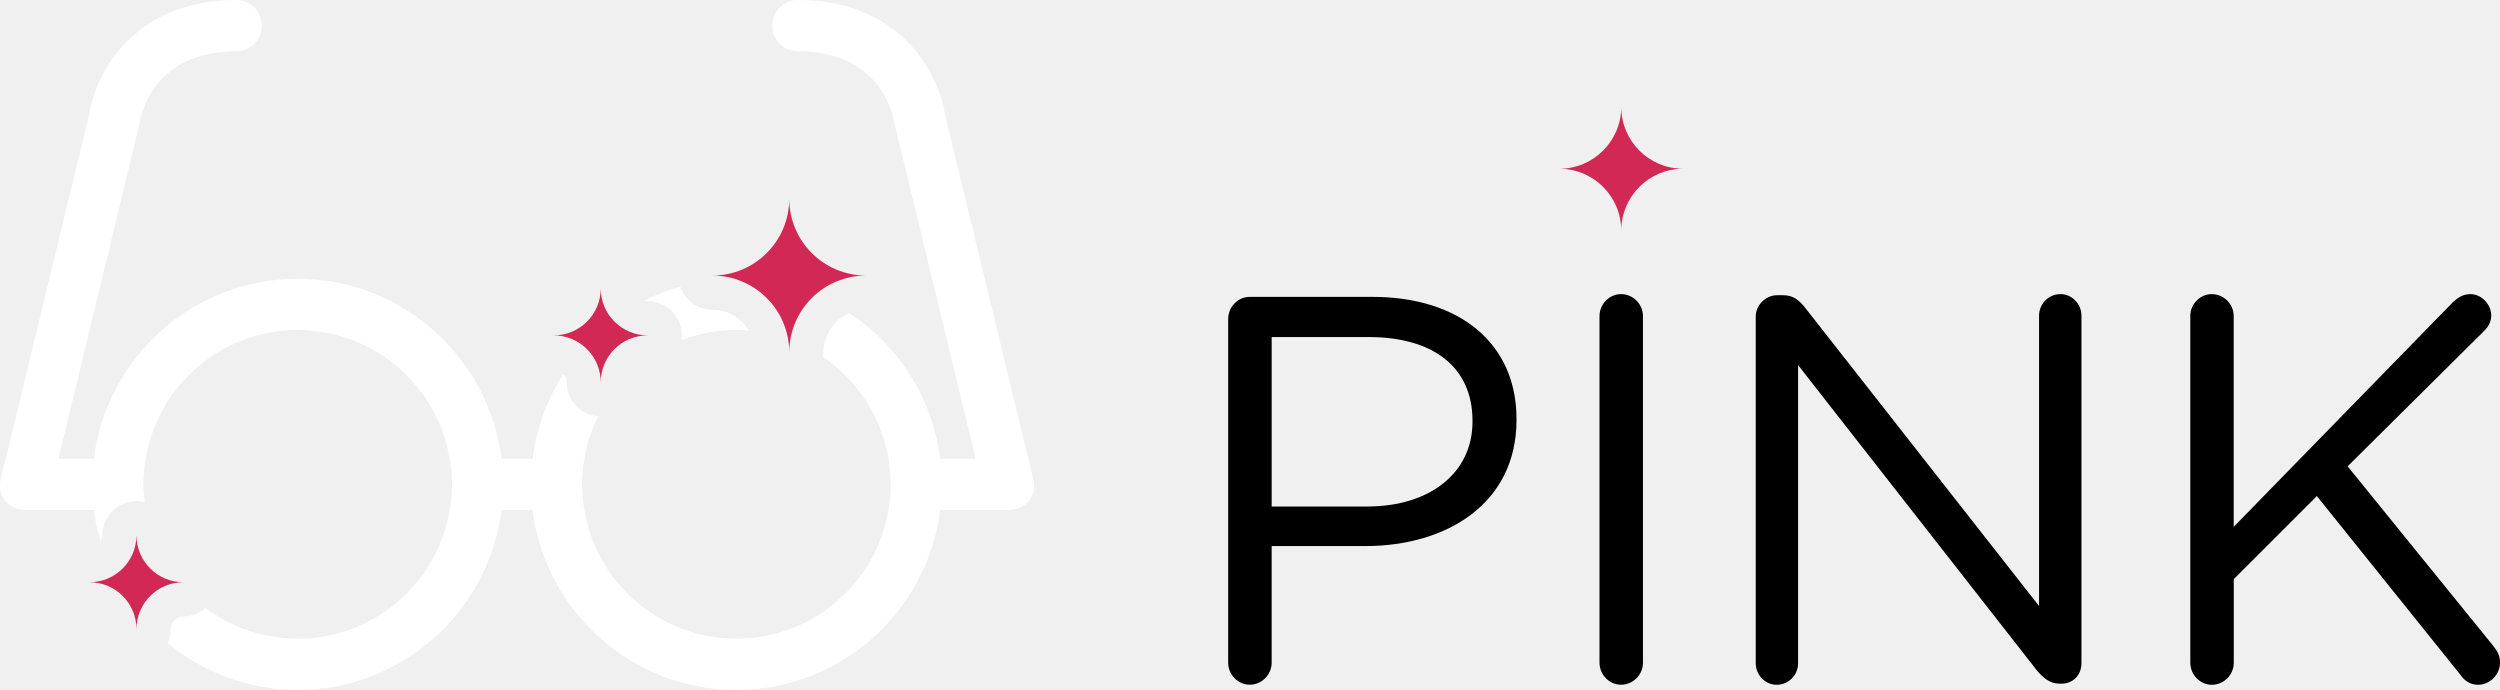
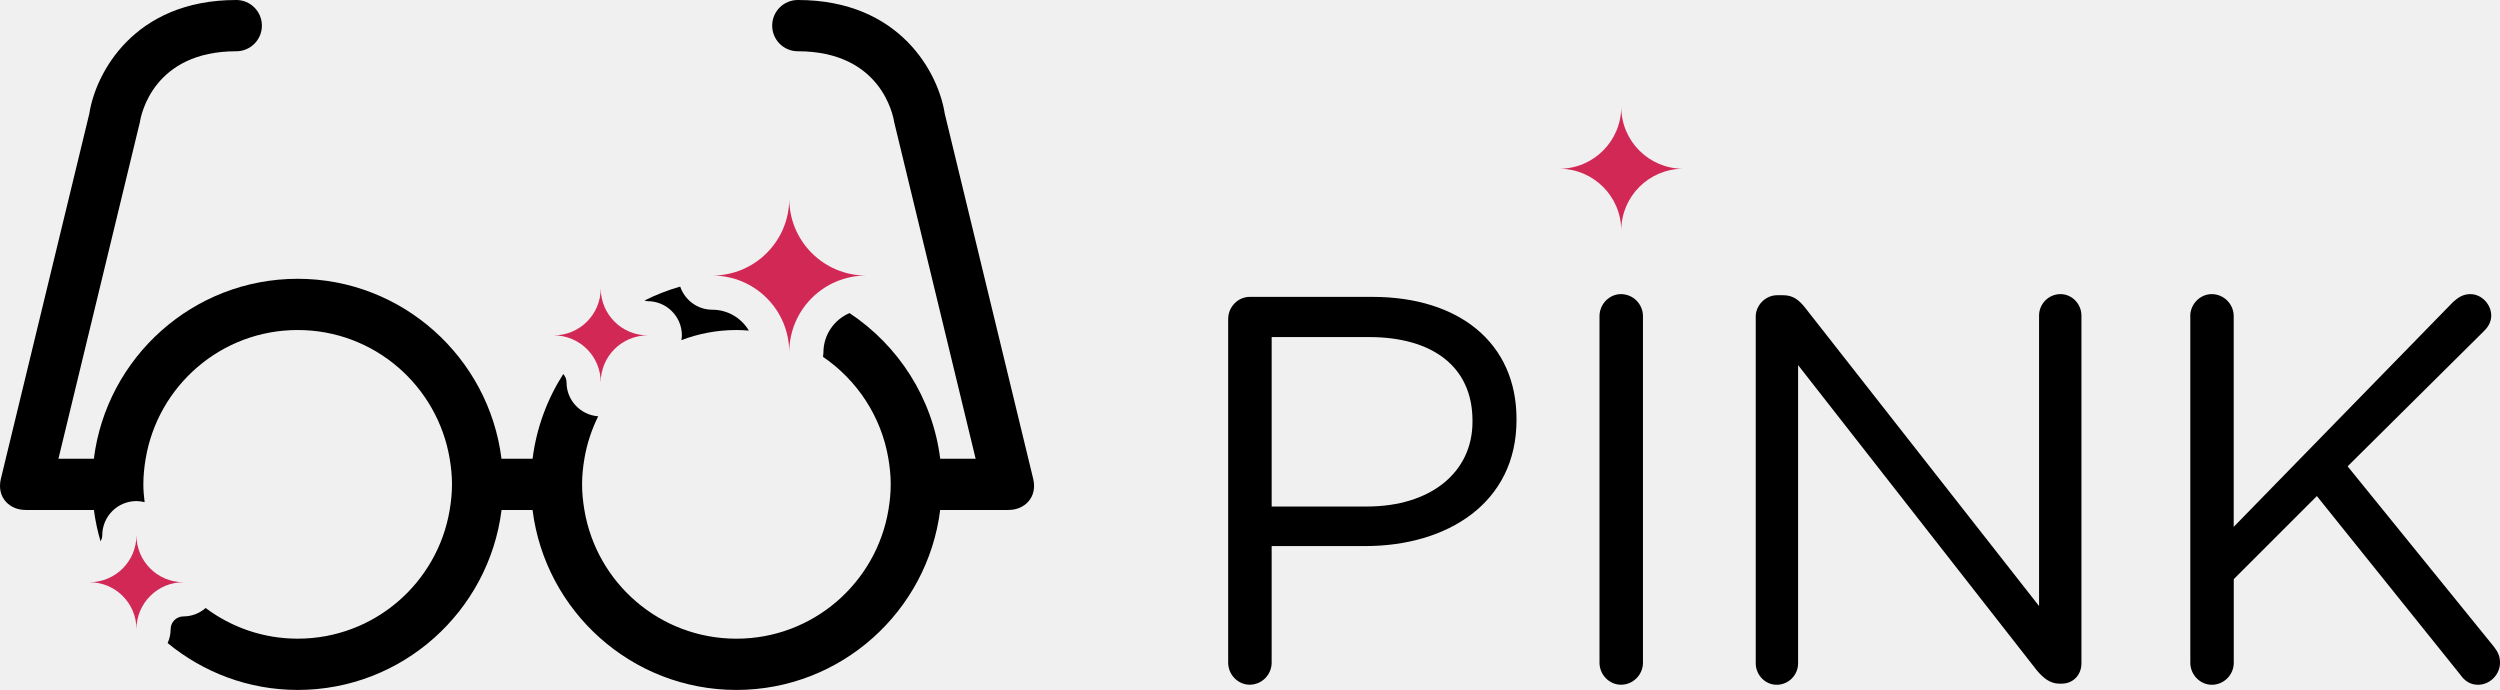
<svg xmlns="http://www.w3.org/2000/svg" version="1.1" id="Layer_2" x="0px" y="0px" width="146.3px" height="40.375px" viewBox="0 0 146.3 40.375" enable-background="new 0 0 146.3 40.375" xml:space="preserve">
  <g>
    <path d="M71.874,18.661c0-0.708,0.58-1.288,1.256-1.288h7.18c5.087,0,8.436,2.704,8.436,7.146v0.064 c0,4.861-4.057,7.373-8.854,7.373h-5.475v6.825c0,0.708-0.58,1.288-1.288,1.288c-0.676,0-1.256-0.58-1.256-1.288V18.661z M79.988,29.641c3.734,0,6.182-1.996,6.182-4.959v-0.063c0-3.22-2.414-4.894-6.053-4.894h-5.699v9.917H79.988L79.988,29.641z" />
    <path d="M93.603,18.5c0-0.708,0.579-1.288,1.255-1.288c0.709,0,1.288,0.58,1.288,1.288v20.283 c0,0.708-0.579,1.287-1.288,1.287c-0.676,0-1.255-0.579-1.255-1.287V18.5z" />
    <path d="M102.744,18.532c0-0.676,0.58-1.256,1.256-1.256h0.354c0.58,0,0.935,0.29,1.288,0.74l13.684,17.45V18.468 c0-0.676,0.547-1.256,1.256-1.256c0.676,0,1.224,0.58,1.224,1.256v20.349c0,0.676-0.481,1.19-1.158,1.19h-0.129c-0.548,0-0.935-0.321-1.319-0.772l-13.975-17.868v17.45c0,0.676-0.547,1.256-1.256,1.256c-0.676,0-1.223-0.58-1.223-1.256V18.532 H102.744z" />
    <path d="M128.173,18.5c0-0.708,0.58-1.288,1.257-1.288c0.708,0,1.286,0.58,1.286,1.288v12.331l12.848-13.168 c0.29-0.257,0.579-0.451,0.998-0.451c0.676,0,1.225,0.612,1.225,1.256c0,0.354-0.162,0.644-0.42,0.901l-7.984,7.92l8.564,10.561 c0.225,0.291,0.354,0.547,0.354,0.935c0,0.676-0.578,1.288-1.286,1.288c-0.483,0-0.806-0.258-1.03-0.58l-8.402-10.463l-4.863,4.861 v4.894c0,0.708-0.578,1.288-1.286,1.288c-0.677,0-1.257-0.58-1.257-1.288V18.5H128.173z" />
  </g>
  <path fill="#D22856" d="M98.498,9.875c-2.002,0-3.623-1.623-3.623-3.624c0,2.001-1.623,3.624-3.625,3.624 c2.002,0,3.625,1.623,3.625,3.624C94.875,11.498,96.496,9.875,98.498,9.875z" />
  <g>
-     <path fill="#FFFFFF" d="M43.094,19.313c0.246,0,0.489,0.014,0.73,0.033c-0.437-0.728-1.227-1.221-2.136-1.221 c-0.877,0-1.614-0.568-1.884-1.354c-0.727,0.208-1.425,0.482-2.089,0.816c0.062,0.017,0.122,0.038,0.188,0.038c1.104,0,2,0.896,2,2 c0,0.096-0.015,0.188-0.028,0.281C40.875,19.524,41.959,19.313,43.094,19.313z" />
-     <path fill="#FFFFFF" d="M60.462,28.016c-0.002-0.009-5.175-21.365-5.175-21.365C54.926,4.303,52.694,0,46.688,0 c-0.829,0-1.5,0.671-1.5,1.5s0.671,1.5,1.5,1.5c4.856,0,5.575,3.729,5.639,4.143l4.767,19.701h-2.073 c-0.445-3.557-2.453-6.628-5.305-8.522c-0.897,0.379-1.529,1.269-1.529,2.303c0,0.088-0.015,0.171-0.026,0.256 c1.991,1.358,3.415,3.489,3.829,5.964c0.082,0.489,0.135,0.988,0.135,1.5s-0.053,1.012-0.135,1.5 c-0.716,4.272-4.421,7.531-8.896,7.531c-4.475,0-8.181-3.259-8.896-7.531c-0.082-0.488-0.135-0.988-0.135-1.5 s0.053-1.011,0.135-1.5c0.147-0.878,0.427-1.711,0.808-2.483c-1.034-0.078-1.852-0.932-1.852-1.985 c0-0.189-0.077-0.357-0.192-0.489c-0.938,1.469-1.569,3.15-1.795,4.958h-1.82c-0.741-5.927-5.802-10.531-11.927-10.531 S6.235,20.917,5.493,26.844H3.42L8.187,7.143C8.25,6.729,8.97,3,13.826,3c0.829,0,1.5-0.671,1.5-1.5S14.655,0,13.826,0 C7.82,0,5.588,4.303,5.227,6.651c0,0-5.173,21.356-5.175,21.365c-0.266,1.109,0.531,1.826,1.426,1.826 c0.012,0,0.023,0.004,0.036,0.004h3.982c0.079,0.628,0.215,1.237,0.387,1.831c0.059-0.106,0.102-0.224,0.102-0.354 c0-1.104,0.896-2,2-2c0.166,0,0.324,0.025,0.478,0.063c-0.043-0.343-0.074-0.688-0.074-1.042c0-0.512,0.053-1.011,0.135-1.5 c0.715-4.271,4.421-7.531,8.896-7.531s8.18,3.26,8.896,7.531c0.082,0.489,0.135,0.988,0.135,1.5s-0.053,1.012-0.135,1.5 c-0.715,4.272-4.421,7.531-8.896,7.531c-2.022,0-3.883-0.67-5.386-1.794c-0.35,0.302-0.8,0.491-1.299,0.491 c-0.413,0-0.749,0.336-0.749,0.748c0,0.29-0.065,0.564-0.176,0.812c2.075,1.708,4.722,2.743,7.614,2.743 c6.125,0,11.185-4.604,11.927-10.53h1.814c0.742,5.926,5.802,10.53,11.927,10.53s11.186-4.604,11.927-10.53H59 c0.012,0,0.023-0.004,0.036-0.004C59.931,29.842,60.728,29.125,60.462,28.016z" />
+     <path d="M43.094,19.313c0.246,0,0.489,0.014,0.73,0.033c-0.437-0.728-1.227-1.221-2.136-1.221 c-0.877,0-1.614-0.568-1.884-1.354c-0.727,0.208-1.425,0.482-2.089,0.816c0.062,0.017,0.122,0.038,0.188,0.038c1.104,0,2,0.896,2,2 c0,0.096-0.015,0.188-0.028,0.281C40.875,19.524,41.959,19.313,43.094,19.313z" />
+     <path d="M60.462,28.016c-0.002-0.009-5.175-21.365-5.175-21.365C54.926,4.303,52.694,0,46.688,0 c-0.829,0-1.5,0.671-1.5,1.5s0.671,1.5,1.5,1.5c4.856,0,5.575,3.729,5.639,4.143l4.767,19.701h-2.073 c-0.445-3.557-2.453-6.628-5.305-8.522c-0.897,0.379-1.529,1.269-1.529,2.303c0,0.088-0.015,0.171-0.026,0.256 c1.991,1.358,3.415,3.489,3.829,5.964c0.082,0.489,0.135,0.988,0.135,1.5s-0.053,1.012-0.135,1.5 c-0.716,4.272-4.421,7.531-8.896,7.531c-4.475,0-8.181-3.259-8.896-7.531c-0.082-0.488-0.135-0.988-0.135-1.5 s0.053-1.011,0.135-1.5c0.147-0.878,0.427-1.711,0.808-2.483c-1.034-0.078-1.852-0.932-1.852-1.985 c0-0.189-0.077-0.357-0.192-0.489c-0.938,1.469-1.569,3.15-1.795,4.958h-1.82c-0.741-5.927-5.802-10.531-11.927-10.531 S6.235,20.917,5.493,26.844H3.42L8.187,7.143C8.25,6.729,8.97,3,13.826,3c0.829,0,1.5-0.671,1.5-1.5S14.655,0,13.826,0 C7.82,0,5.588,4.303,5.227,6.651c0,0-5.173,21.356-5.175,21.365c-0.266,1.109,0.531,1.826,1.426,1.826 c0.012,0,0.023,0.004,0.036,0.004h3.982c0.079,0.628,0.215,1.237,0.387,1.831c0.059-0.106,0.102-0.224,0.102-0.354 c0-1.104,0.896-2,2-2c0.166,0,0.324,0.025,0.478,0.063c-0.043-0.343-0.074-0.688-0.074-1.042c0-0.512,0.053-1.011,0.135-1.5 c0.715-4.271,4.421-7.531,8.896-7.531s8.18,3.26,8.896,7.531c0.082,0.489,0.135,0.988,0.135,1.5s-0.053,1.012-0.135,1.5 c-0.715,4.272-4.421,7.531-8.896,7.531c-2.022,0-3.883-0.67-5.386-1.794c-0.35,0.302-0.8,0.491-1.299,0.491 c-0.413,0-0.749,0.336-0.749,0.748c0,0.29-0.065,0.564-0.176,0.812c2.075,1.708,4.722,2.743,7.614,2.743 c6.125,0,11.185-4.604,11.927-10.53h1.814c0.742,5.926,5.802,10.53,11.927,10.53s11.186-4.604,11.927-10.53H59 c0.012,0,0.023-0.004,0.036-0.004C59.931,29.842,60.728,29.125,60.462,28.016z" />
  </g>
  <g>
    <g>
      <path fill="#D22856" d="M50.686,16.125c-2.485,0-4.499-2.014-4.499-4.499c0,2.485-2.014,4.499-4.499,4.499 c2.485,0,4.499,2.014,4.499,4.499C46.187,18.139,48.2,16.125,50.686,16.125z" />
    </g>
  </g>
  <g>
    <g>
      <path fill="#D22856" d="M37.904,19.626c-1.519,0-2.749-1.23-2.749-2.749c0,1.519-1.23,2.749-2.749,2.749 c1.519,0,2.749,1.229,2.749,2.749C35.155,20.855,36.386,19.626,37.904,19.626z" />
    </g>
  </g>
  <g>
    <g>
      <path fill="#D22856" d="M10.734,34.072c-1.519,0-2.749-1.23-2.749-2.75c0,1.52-1.23,2.75-2.749,2.75 c1.519,0,2.749,1.229,2.749,2.748C7.985,35.303,9.215,34.072,10.734,34.072z" />
    </g>
  </g>
</svg>
